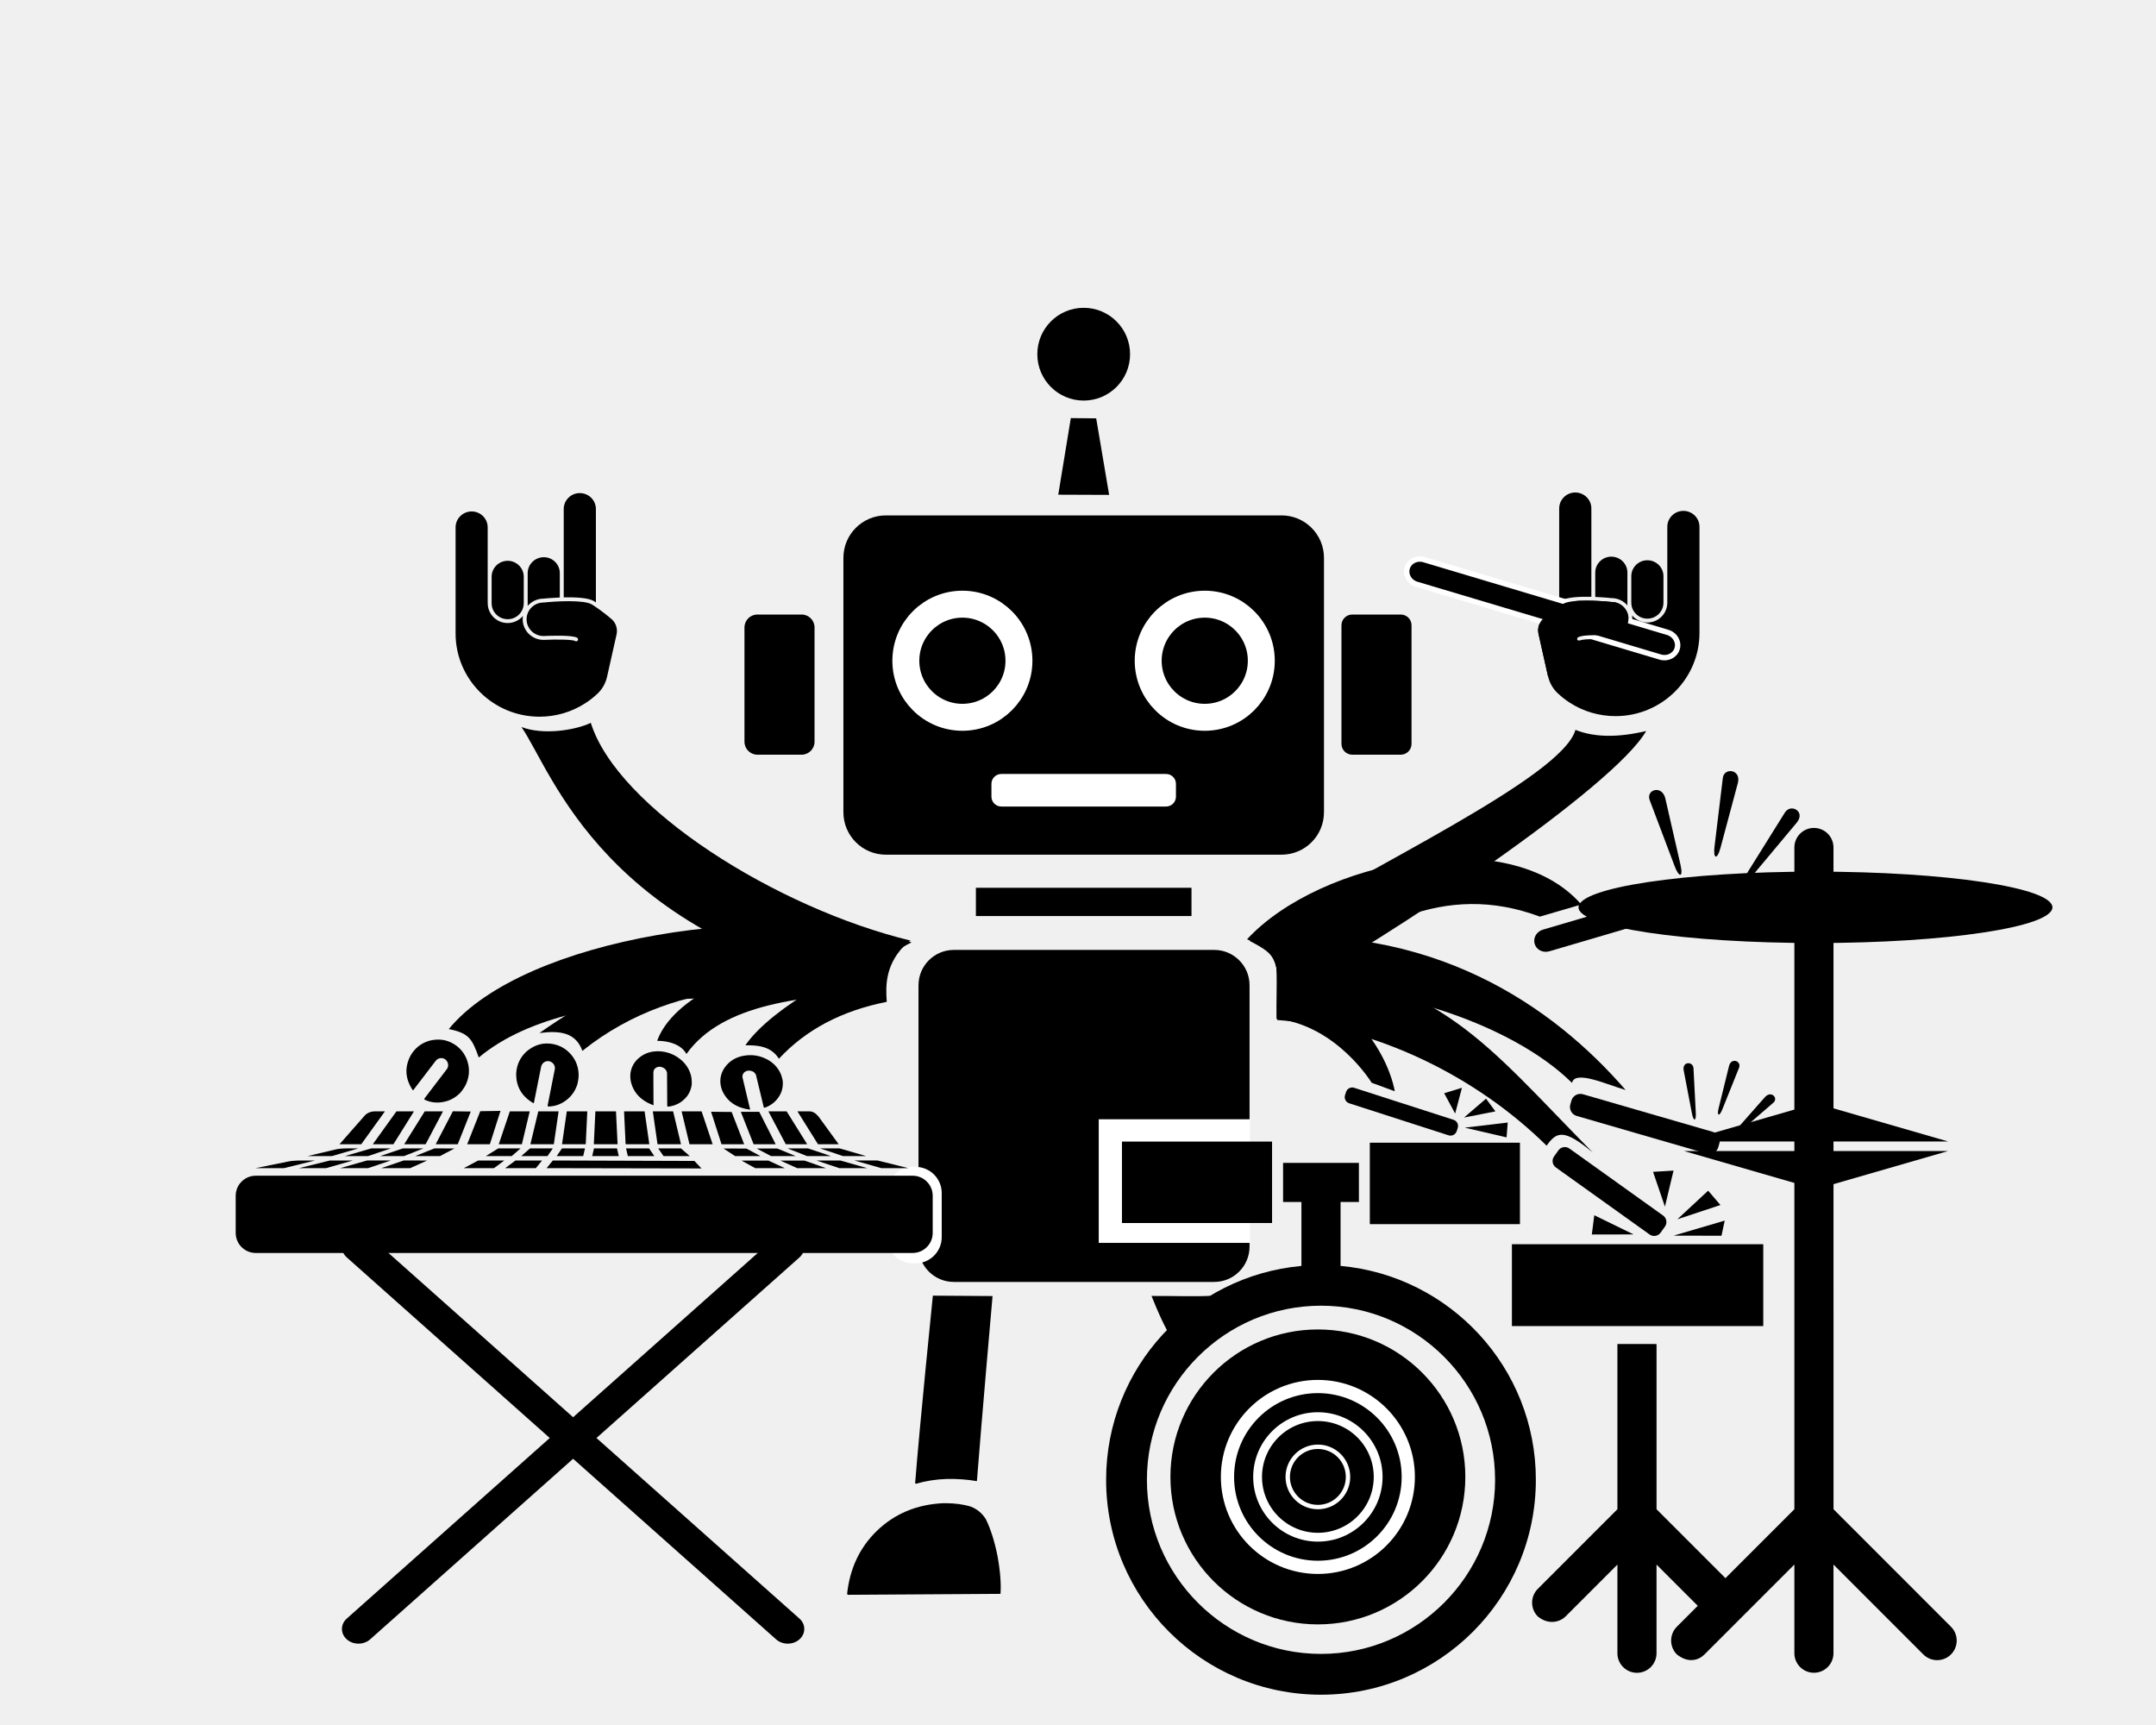
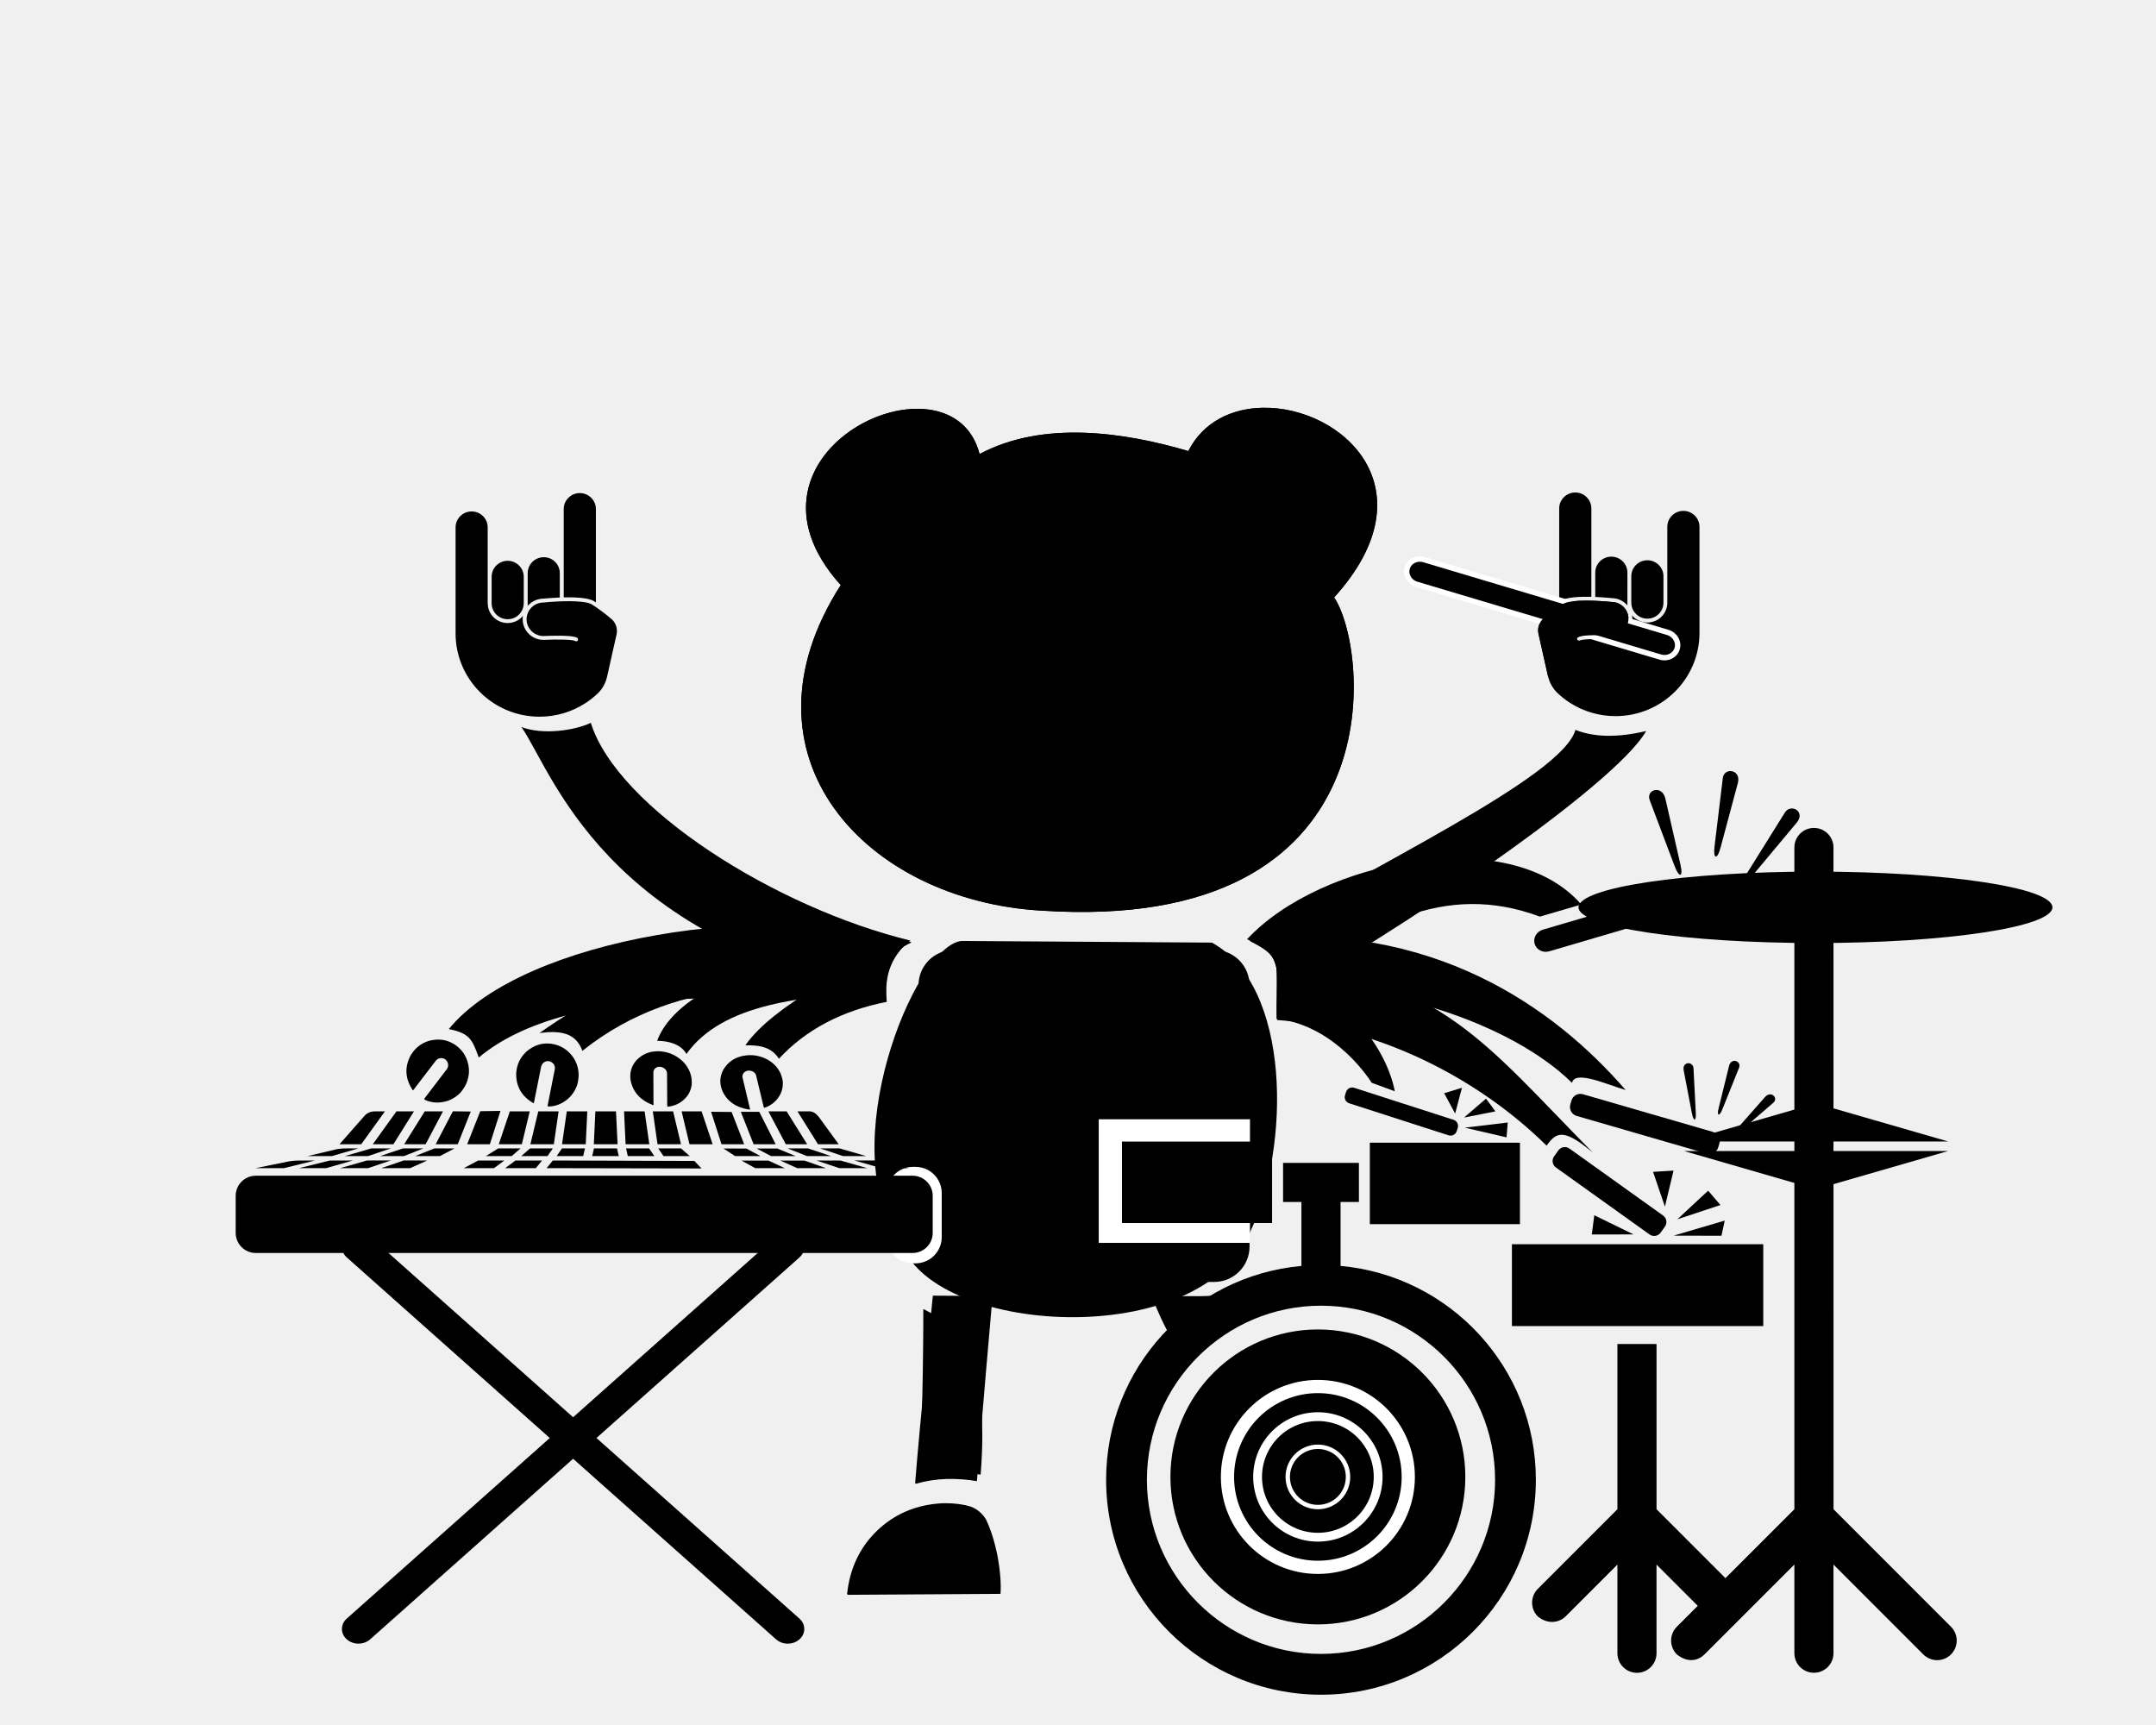
<svg xmlns="http://www.w3.org/2000/svg" version="1.1" viewBox="-5 -10 100 80" id="svg230" width="100" height="80">
  <defs id="defs234" />
-   <g id="head-group">
+   <g id="robot-head-group" display="none">
    <rect id="neck" width="10" height="1.311" x="40.264" y="31.172" />
    <rect id="head" width="22.29" height="15.734" x="34.119" y="13.903" rx="1.967" />
    <circle style="stroke:#ffffff;stroke-width:1.25;" id="right-eye" cx="39.638" cy="20.643" r="2.623" class="invert-stroke" />
    <circle style="stroke:#ffffff;stroke-width:1.25;" id="left-eye" cx="50.879" cy="20.643" r="2.623" class="invert-stroke" />
    <rect id="mouth" width="8.558" height="1.51" x="40.985" y="25.894" rx="0.458" style="fill:#ffffff;" class="invert-fill" />
    <rect id="ear-right" width="3.25" height="6.5" x="29.53" y="18.5" rx="0.6" />
    <rect id="ear-left" width="3.25" height="6.5" x="57.22" y="18.5" rx="0.5" />
    <g id="antenna-group">
      <circle id="antenna-ball" cx="45.264" cy="6.426" r="2.151" />
      <path d="m 44.084,12.942 0.583,-3.552 1.177,0.012 0.6,3.549 z" id="antenna" />
    </g>
  </g>
-   <g id="torso-limbs-group">
+   <g id="unicorse-head-group" display="none">
+     <path d="m 32.596,15.441 c 0.044,-0.565 -2.598,1.38 0.521,-3.528 C 31.406,9.583 31.893,8.716 36.286,9.882 35.053,5.153 36.89,8.851 45.253,9.032 c 5.732,-2.032 10.482,0.792 10.276,1.764 5.484,-3.584 3.211,0.502 2.501,1.644 2.665,3.602 -2.033,14.234 0.861,18.788 1.728,2.718 -1.76,0.264 -1.716,0.57 1.753,3.277 0.92,3.278 -0.152,2.976 4.125,12.426 1.504,12.696 0.369,11.61 0.15,0.946 2.23,5.102 -3.289,-0.036 L 53.992,32.192 37.288,32.175 37.042,47.015 c -3.459,3.303 -3.216,1.381 -3.28,-0.538 -4.557,4.515 0.292,-7.321 1.063,-12.16 -2.52,3.401 -2.159,0.211 -1.279,-2.095 -2.589,2.019 -0.261,-2.354 -0.359,-3.573 -3.817,3.69 1.4,-7.428 -0.59,-13.208 z" id="unicorse-mane" style="stroke-width:3.78" />
+     <path id="unicorse-head" style="fill:#000000;fill-opacity:1;stroke:#ffffff;stroke-width:0.634;stroke-opacity:1" d="m 35.184,16.494 c 1.019,-3.923 4.783,-4.181 6.282,-2.375 2.317,-0.772 4.682,-0.918 7.116,-0.17 3.35,-2.865 6.317,0.316 6.486,2.318 9.704,-2.276 9.984,6.658 0.614,7.237 0.216,1.888 -1.033,7.504 -3.152,9.075 L 37.861,32.535 C 37.441,30.987 35.081,28.907 34.973,27.014 l -0.176,-3.069 c -10.093,-1.145 -8.938,-10.008 0.387,-7.452 z" class="invert-stroke" />
+     <path id="unicorse-right-eye" class="invert-stroke" d="m 39.565,20.156 c -0.375,2.452 -1.062,2.865 -2.346,2.703 -0.892,-0.112 -1.916,-1.558 -1.603,-3.32 0.327,-1.844 1.341,-2.792 2.57,-2.632 1.237,0.161 1.619,1.721 1.38,3.249 z" style="opacity:1;stroke:#ffffff;stroke-width:1.247" />
+     <path id="unicorse-left-eye" class="invert-stroke" d="m 51.153,20.147 c 0.375,2.452 1.062,2.865 2.346,2.703 0.892,-0.112 1.916,-1.558 1.603,-3.32 -0.327,-1.844 -1.341,-2.792 -2.57,-2.632 -1.237,0.161 -1.619,1.721 -1.38,3.249 z" style="stroke:#ffffff;stroke-width:1.247" />
+     <path id="unicorse-nose" style="fill:#ffffff;stroke-width:3.78" d="m 41.732,15.509 0.948,0.077 c -3.223,3.521 -2.955,9.375 -1.6,10.292 1.28,0.866 7.045,1.266 8.733,-0.153 1.247,-1.049 1.78,-5.927 -1.747,-10.183 l 0.769,-0.032 c 4.072,2.463 3.745,9.592 1.404,11.272 -2.698,1.577 -7.815,1.361 -9.956,-0.132 -2.49,-1.872 -1.764,-9.997 1.892,-11.14 z" class="invert-fill" />
+     <path id="unicorse-mouth" style="fill:#ffffff;stroke-width:3.78" class="invert-fill" d="m 49.206,28.218 c 0.503,-0.3 0.73,0.838 0.458,1.052 -2.98,1.703 -5.723,2.182 -8.353,-0.241 -0.351,-0.291 0.129,-1.036 0.474,-0.806 2.814,1.965 5.245,1.382 7.421,-0.005 z" />
+     <path d="m 42.133,10.473 c 0.094,-0.565 0.306,-0.772 0.521,-1.325 -0.059,-0.778 -0.774,-2.997 0.567,-4.634 -1.183,-0.624 -0.448,-5.988 1.658,-5.907 1.677,0.071 1.621,4.146 1.416,5.118 1.028,1.422 1.309,4.657 0.599,5.799 0.198,0.313 0.383,0.639 0.447,1.086 l -2.464,1.107 z" id="unicorse-horn" class="invert-stroke" style="stroke:#ffffff;stroke-width:0.378;stroke-opacity:1" />
+     <path d="m 43.58,33.365 c -3.355,1.851 -0.352,-1.187 -1.134,-3.421 1.689,1.062 3.947,0.574 6.196,-0.236 1.827,1.432 1.203,5.08 -0.702,1.974 0.006,4.937 -1.82,5.448 -2.055,1.848 1.161,6.58 -2.798,3.826 -2.305,-0.165 z" id="unicorse-goatee" class="invert-stroke" style="stroke:#ffffff;stroke-width:0.378;stroke-opacity:1" />
+     <ellipse style="opacity:1;fill:#ffffff;stroke:none;stroke-width:0.626;stroke-linecap:square" id="unicorse-right-eyeball" cx="38.401" cy="20.097" rx="1.09" ry="1.69" class="invert" />
+     <ellipse style="fill:#ffffff;stroke:none;stroke-width:0.613;stroke-linecap:square" id="unicorse-left-eyeball" cx="52.386" cy="20.097" rx="1.063" ry="1.663" class="invert" />
+   </g>
+   <g id="panda-head-group">
+     <path id="panda-head" d="m 53.579,8.911 c -1.428,0.024 -2.77,0.641 -3.461,2.008 -2.963,-0.87 -6.726,-1.439 -9.684,0.139 -1.303,-5.063 -12.054,-0.143 -6.438,6.076 -5.076,7.921 1.143,14.639 9.33,15.1 16.453,1.071 15.196,-12.08 13.553,-14.527 4.574,-5.047 0.35,-8.856 -3.301,-8.795 z m -7.646,2.266 c 9.516,0.081 13.209,11.478 8.7,16.792 C 43.524,35.379 34.558,27.689 33.54,25.056 c -1.093,-3.521 2.122,-11.887 9.246,-13.532 1.114,-0.246 2.162,-0.356 3.146,-0.348 z" />
+     <path d="m 38.735,17.977 c -2.761,0.025 -5.285,6.189 -2.213,6.635 3.265,0.405 5.991,-6.426 2.311,-6.633 -0.033,-0.001 -0.065,-0.002 -0.098,-0.002 z m -0.34,3.066 c 0.011,-1.93e-4 0.021,-4.65e-4 0.031,0 0.887,0.05 0.451,1.518 -0.336,1.42 -0.738,-0.107 -0.351,-1.408 0.305,-1.42 z" id="panda-right-eye" />
+     <path id="panda-left-eye" d="m 46.651,17.805 c -0.041,5.44e-4 -0.081,0.002 -0.123,0.004 -3.614,0.072 -1.889,7.826 2.832,7.537 3.383,-0.057 2.512,-7.61 -2.709,-7.541 z m 0.145,3.344 c 1.04,-0.014 1.103,1.516 0.452,1.531 -1.293,0.079 -1.442,-1.512 -0.452,-1.531 z" />
+     <path id="panda-mouth" class="invert-fill" d="m 44.901,27.62 c -2.312,1.025 -5.165,0.895 -6.043,-0.545 -0.078,-0.382 0.271,-1.036 0.859,-0.603 0.973,0.708 0.682,0.788 1.705,0.74 0.085,-0.004 0.038,-0.46 -0.147,-1.101 -3.301,-2.281 -0.491,-2.306 0.356,-2.363 1.928,-0.129 2.869,0.555 0.486,2.31 -0.005,0.471 0.18,1.055 0.285,1.035 0.69,0.246 1.443,-0.071 2.433,-0.702 0.284,-0.421 1.036,0.53 0.067,1.23 z" style="stroke-width:3.78" />
+     <path id="panda-head-solid" d="M 53.578 8.91 C 52.15 8.934 50.81 9.551 50.119 10.918 C 47.156 10.048 43.393 9.479 40.436 11.057 C 39.132 5.993 28.38 10.914 33.996 17.133 C 28.92 25.054 35.141 31.772 43.328 32.232 C 59.781 33.304 58.524 20.152 56.881 17.705 C 61.455 12.658 57.229 8.849 53.578 8.91 z M 37.773 10.092 C 38.785 10.143 39.257 10.885 39.457 11.566 C 37.053 12.182 35.734 13.986 34.732 15.68 C 33.675 15.125 32.67 12.952 35.311 10.908 C 36.365 10.278 37.166 10.061 37.773 10.092 z M 53.58 10.15 C 54.409 10.154 55.445 10.528 56.66 11.445 C 58.221 13.193 57.627 13.817 56.338 16.09 C 55.509 14.277 53.115 12.006 51.598 11.316 C 51.947 10.659 52.564 10.202 53.418 10.154 C 53.471 10.151 53.525 10.15 53.58 10.15 z " />
+   </g>
+   <g id="robot-bodygroup">
    <rect id="torso" width="15.355" height="15.398" x="37.602" y="34.054" ry="1.639" />
    <path d="m 48.41,50.103 c 0.618,1.53 0.679,1.433 1.014,2.212 l 1.808,-1.312 c 0,0 0.406,0.419 -0.087,-0.906 -0.752,0.038 -1.64,9.45e-4 -2.735,0.005 z" id="leg-left" />
    <path d="m 41.038,50.107 -2.77,-0.019 c 0,0 -0.608,5.96 -0.822,8.701 l 0.038,0.023 c 0.456,-0.133 0.935,-0.207 1.434,-0.223 0.487,-0.01 0.953,0.026 1.393,0.102 0.209,-2.709 0.726,-8.586 0.726,-8.586 z" id="leg-right" />
    <path d="m 38.854,59.714 h -0.118 c -1.222,0.059 -2.246,0.489 -3.076,1.293 -0.789,0.771 -1.245,1.741 -1.37,2.917 l 0.038,0.038 7.078,-0.044 c 0.033,-0.474 -0.013,-1.068 -0.143,-1.775 -0.136,-0.671 -0.315,-1.234 -0.538,-1.69 -0.174,-0.277 -0.407,-0.469 -0.694,-0.579 -0.33,-0.105 -0.725,-0.159 -1.178,-0.161 z" id="right-foot" />
    <g id="right-arm-group">
      <path d="m 22.403,23.523 c -0.709,0.34 -2.205,0.583 -3.217,0.193 1.448,2.092 3.789,9.794 16.752,12.349 0.002,-1.05 0.302,-1.919 1.299,-2.443 C 30.997,32.114 23.634,27.469 22.403,23.523 Z" id="right-arm" />
      <path id="right-devel-hand" d="m 21.893,12.867 c -0.411,0 -0.746,0.331 -0.746,0.738 v 4.1 c 0.534,-0.012 1.146,0.013 1.408,0.178 0.028,0.018 0.057,0.037 0.084,0.055 v -4.332 c 0,-0.407 -0.335,-0.738 -0.746,-0.738 z m -5.016,0.852 c -0.411,0 -0.746,0.331 -0.746,0.738 v 4.922 c 0,2.127 1.745,3.859 3.893,3.859 0.756,0 1.49,-0.216 2.121,-0.623 0.205,-0.132 0.399,-0.285 0.576,-0.453 0.217,-0.207 0.368,-0.475 0.436,-0.777 l 0.441,-1.965 c 0.065,-0.292 -0.054,-0.591 -0.301,-0.764 -0.003,-0.002 -0.005,-0.005 -0.008,-0.008 -0.004,-0.003 -0.366,-0.319 -0.832,-0.613 -0.371,-0.234 -1.742,-0.146 -2.238,-0.092 -0.003,5.39e-4 -0.006,0 -0.01,0 -0.433,0 -0.785,0.348 -0.785,0.777 0,0.429 0.353,0.777 0.785,0.777 0.314,-0.015 1.366,-0.052 1.564,0.084 0.041,0.028 0.052,0.084 0.023,0.125 -0.028,0.041 -0.084,0.05 -0.125,0.021 -0.101,-0.069 -0.837,-0.08 -1.459,-0.051 -0.537,0 -0.969,-0.429 -0.969,-0.957 0,-0.053 0.005,-0.105 0.014,-0.156 -0.17,0.201 -0.426,0.332 -0.711,0.332 -0.51,0 -0.924,-0.412 -0.924,-0.918 v -0.008 c -5.44e-4,-0.004 -0.002,-0.008 -0.002,-0.012 V 14.469 c 0,-0.002 0.002,-0.004 0.002,-0.006 0,-0.002 -0.002,-0.004 -0.002,-0.006 0,-0.407 -0.333,-0.738 -0.744,-0.738 z m 3.344,2.123 c -0.411,0 -0.746,0.331 -0.746,0.738 v 1.521 c 0.176,-0.205 0.438,-0.336 0.73,-0.338 0.051,-0.005 0.368,-0.037 0.76,-0.053 v -1.131 c 0,-0.407 -0.333,-0.738 -0.744,-0.738 z m -1.674,0.166 c -0.411,0 -0.744,0.333 -0.744,0.74 v 1.211 c 0,0.002 -0.001,0.005 -0.002,0.008 5.44e-4,0.004 0.002,0.008 0.002,0.012 0,0.407 0.333,0.738 0.744,0.738 0.411,0 0.744,-0.331 0.744,-0.738 0,-0.004 0.001,-0.008 0.002,-0.012 v -1.219 c 0,-0.407 -0.335,-0.74 -0.746,-0.74 z" />
    </g>
    <g id="left-arm-group" class="arm-group">
      <path d="m 52.962,33.636 c 1.267,0.664 1.288,0.817 1.323,2.641 5.187,-2.814 15.574,-9.762 17.068,-12.375 -1.332,0.316 -2.42,0.292 -3.28,-0.053 -0.63,2.221 -9.604,6.356 -15.111,9.787 z" id="left-arm" />
      <g id="left-hand">
        <path id="drum-devil-hand" d="m 66.658,18.63 c 0.003,-0.002 0.005,-0.004 0.008,-0.006 0.004,-0.003 0.366,-0.32 0.832,-0.615 0.371,-0.234 1.741,-0.146 2.238,-0.092 0.003,5.4e-4 0.006,5.4e-4 0.01,5.4e-4 0.433,0 0.785,0.349 0.785,0.778 0,0.429 -0.352,0.778 -0.785,0.778 -0.314,-0.015 -1.367,-0.053 -1.565,0.083 -0.041,0.028 -0.051,0.084 -0.023,0.124 0.028,0.041 0.085,0.051 0.125,0.023 0.101,-0.069 0.836,-0.08 1.458,-0.051 0.537,0 0.97,-0.429 0.97,-0.957 0,-0.053 -0.005,-0.105 -0.014,-0.156 0.17,0.201 0.425,0.331 0.711,0.331 0.51,0 0.925,-0.412 0.925,-0.917 0,-0.003 -5.44e-4,-0.005 -5.44e-4,-0.008 5.44e-4,-0.004 0.001,-0.008 0.001,-0.012 v -3.49 c 0,-0.002 -5.45e-4,-0.004 -5.45e-4,-0.006 0,-0.002 5.45e-4,-0.004 5.45e-4,-0.006 0,-0.407 0.334,-0.739 0.746,-0.739 0.411,0 0.746,0.332 0.746,0.739 v 4.922 c 0,2.127 -1.746,3.858 -3.893,3.858 -0.756,0 -1.49,-0.215 -2.121,-0.622 -0.205,-0.132 -0.398,-0.284 -0.575,-0.453 -0.217,-0.207 -0.368,-0.476 -0.436,-0.778 l -0.441,-1.965 c -0.065,-0.292 0.052,-0.591 0.299,-0.764 z m 5.497,-0.689 c -5.44e-4,0.004 -0.001,0.008 -0.001,0.012 0,0.407 -0.334,0.738 -0.745,0.738 -0.411,0 -0.745,-0.331 -0.745,-0.738 0,-0.004 -5.45e-4,-0.009 -0.001,-0.012 v -1.219 c 0,-0.407 0.334,-0.739 0.746,-0.739 0.411,0 0.746,0.332 0.746,0.739 v 1.213 c 0,0.002 5.45e-4,0.004 0.001,0.007 z m -1.673,0.136 c -0.176,-0.205 -0.438,-0.337 -0.73,-0.338 -0.051,-0.005 -0.369,-0.038 -0.761,-0.054 v -1.13 c 0,-0.407 0.334,-0.739 0.746,-0.739 0.411,0 0.746,0.332 0.746,0.739 z m -3.08,-0.219 c -0.028,0.018 -0.056,0.036 -0.083,0.053 v -4.332 c 0,-0.407 0.334,-0.739 0.746,-0.739 0.411,0 0.746,0.332 0.746,0.739 v 4.099 c -0.534,-0.012 -1.146,0.015 -1.408,0.179 z" />
        <rect style="stroke:#ffffff;stroke-width:0.25" id="drum-devil-stick" width="13.067" height="1.194" x="-75.493" y="-2.176" rx="0.633" transform="matrix(-0.9582127,-0.2860566,-0.2860566,0.9582127,0,0)" class="invert-stroke" />
        <path d="m 66.658,18.63 c 0.003,-0.002 0.005,-0.004 0.008,-0.006 0.004,-0.003 0.366,-0.32 0.832,-0.615 0.371,-0.234 1.741,-0.146 2.238,-0.092 0.003,5.4e-4 0.006,5.4e-4 0.01,5.4e-4 0.433,0 0.785,0.349 0.785,0.778 0,0.429 -0.352,0.778 -0.785,0.778 -0.314,-0.015 -1.367,-0.053 -1.565,0.083 -0.041,0.028 -0.051,0.084 -0.023,0.124 0.028,0.041 0.125,0.023 0.125,0.023 l -1.485,1.655 -0.441,-1.965 c -0.065,-0.292 0.052,-0.591 0.299,-0.764 z" id="drum-devil-thumb" />
      </g>
    </g>
  </g>
+   <path id="panda-torso" d="M 39.592 33.639 C 37.369 33.887 33.637 43.354 36.75 47.5 C 38.066 51.954 50.796 52.745 53.004 47.09 C 54.847 43.176 54.897 35.747 51.211 33.715 L 39.592 33.639 z M 41.004 35.391 L 49.531 35.453 C 52.236 37.077 52.198 43.013 50.846 46.141 C 49.226 50.659 39.884 50.026 38.918 46.467 C 36.633 43.154 39.373 35.589 41.004 35.391 z " />
+   <path d="m 49.107,51.479 c 0.618,1.53 0.034,-0.126 0.369,0.654 l 1.862,-1.124 c 0,0 0.379,0.768 -0.114,-0.556 -1.572,0.953 -0.967,0.584 -2.117,1.026 z" id="panda-leg-left" style="stroke-width:3.78" />
+   <path d="m 40.596,52.185 -2.77,-1.478 c 0,0 0.006,5.038 -0.207,7.78 l 0.038,0.023 c 0.456,-0.133 0.935,-0.207 1.434,-0.223 0.487,-0.01 0.953,0.026 1.393,0.102 0.226,-2.863 -0.138,-3.344 0.112,-6.205 z" id="panda-leg-right" />
  <g id="synth-group">
    <path d="m 32.08,47.352 c -0.299,-0.266 -0.784,-0.266 -1.083,0 l -9.415,8.375 -9.414,-8.375 c -0.299,-0.266 -0.784,-0.266 -1.083,0 -0.299,0.266 -0.299,0.697 0,0.963 l 9.414,8.375 -9.415,8.374 c -0.299,0.266 -0.299,0.697 0,0.963 0.15,0.134 0.346,0.2 0.542,0.2 0.196,0 0.392,-0.066 0.542,-0.199 l 9.414,-8.375 9.414,8.374 c 0.15,0.134 0.346,0.2 0.542,0.2 0.196,0 0.392,-0.066 0.542,-0.199 0.299,-0.266 0.299,-0.697 0,-0.963 l -9.415,-8.375 9.415,-8.374 c 0.299,-0.267 0.299,-0.697 0,-0.964 z" id="keyboard-stand" />
    <g id="synth-body-group">
      <rect style="fill:#ffffff" id="synth-body-bg" width="2.55" height="4.473" x="36.129" y="44.116" ry="1.214" class="invert-fill" />
      <rect id="synth-body" width="32.329" height="3.583" x="5.932" y="44.526" ry="0.932" />
    </g>
    <path id="synth-controls" d="m 18.214,41.52 -0.938,0.014 -0.607,1.533 h 1.051 z m -2.209,0.018 -0.797,1.529 h 0.994 0.029 l 0.604,-1.518 z m 16.537,0.002 c -0.032,-0.002 -0.068,-0.002 -0.105,0.002 h -0.449 l 0.953,1.525 h 0.959 L 32.986,41.809 c -0.111,-0.127 -0.218,-0.258 -0.443,-0.27 z m -20.158,0.002 c -0.186,0 -0.36,0.074 -0.469,0.197 l -1.168,1.328 h 1.008 l 1.098,-1.525 z m 1.004,0 -1.098,1.525 h 0.957 l 0.953,-1.525 z m 1.312,0 -0.953,1.525 h 0.994 l 0.805,-1.525 z m 3.947,0 -0.514,1.525 h 1.072 l 0.365,-1.525 z m 1.32,0 -0.367,1.525 h 1.088 l 0.221,-1.525 z m 1.322,0 -0.221,1.525 h 1.1 l 0.072,-1.525 z m 1.326,0 -0.072,1.525 h 1.102 l -0.074,-1.525 z m 1.33,0 0.072,1.525 h 1.1 L 24.898,41.541 Z m 1.334,0 0.219,1.525 h 1.088 l -0.365,-1.525 z m 1.336,0 0.365,1.525 H 28.054 l -0.512,-1.525 z m 4.025,0 0.807,1.525 h 0.992 l -0.953,-1.525 z m -2.658,0.018 0.484,1.508 h 1.051 l -0.582,-1.498 z m 1.379,0.002 0.594,1.506 h 0.029 0.994 L 30.216,41.563 Z m -18.26,1.697 c -0.208,0 -0.404,0.018 -0.525,0.047 L 9.269,43.615 h 1.127 l 1.23,-0.357 z m 1.123,0 -1.23,0.357 h 1.072 l 1.066,-0.357 z m 1.467,0 -1.064,0.357 h 1.111 l 0.9,-0.357 z m 1.461,0 -0.893,0.357 h 1.113 0.033 l 0.676,-0.355 z m 2.957,0 -0.574,0.357 h 1.199 l 0.41,-0.357 z m 1.477,0 -0.41,0.357 h 1.219 l 0.246,-0.357 z m 1.48,0 -0.246,0.357 h 1.23 l 0.082,-0.357 z m 1.484,0 -0.082,0.357 h 1.232 l -0.082,-0.357 z m 1.488,0 0.082,0.357 h 1.229 L 25.105,43.258 Z m 1.492,0 0.246,0.357 h 1.217 l -0.408,-0.357 z m 6,0 0.902,0.357 h 1.111 l -1.066,-0.357 z m 1.508,0 1.064,0.357 h 1.072 l -1.229,-0.357 z m -4.482,0.004 0.543,0.354 h 1.174 l -0.65,-0.35 z m 1.543,0.002 0.666,0.352 h 0.031 1.113 l -0.854,-0.352 z m -16.371,0.553 -1.043,0.357 h 1.301 0.037 l 0.791,-0.354 z m -4.736,0.002 c -0.243,0 -0.471,0.016 -0.613,0.045 l -1.529,0.311 h 1.318 l 1.438,-0.355 z m 1.312,0 -1.437,0.355 H 10.123 l 1.246,-0.355 z m 1.717,0 -1.246,0.355 h 1.299 L 13.128,43.818 Z m 5.162,0 -0.672,0.355 h 1.402 l 0.479,-0.355 z m 1.727,0 -0.48,0.355 h 1.424 l 0.289,-0.355 z m 1.73,0 -0.287,0.355 7.184,0.014 -0.33,-0.348 z m 12.23,0 1.055,0.355 h 1.299 l -1.246,-0.355 z m 1.762,0 1.244,0.355 h 1.254 L 35.697,43.818 Z m -5.238,0.004 0.635,0.352 h 1.373 L 30.642,43.824 Z m 1.803,0 0.779,0.352 h 0.037 1.301 l -0.998,-0.352 z" />
  </g>
  <g id="drumkit-group">
    <path d="m 80.041,30.035 v -0.731 c 0,-0.501 -0.406,-0.907 -0.907,-0.907 -0.501,0 -0.907,0.406 -0.907,0.907 V 30.499 59.994 L 75.03,63.19 71.834,59.994 v -7.662 l -1.815,-6.05e-4 v 7.662 l -3.691,3.692 c -0.354,0.354 -0.354,0.928 0,1.283 0.523,0.422 1.049,0.235 1.284,0 l 2.407,-2.408 v 4.112 c 0,0.501 0.406,0.907 0.907,0.907 0.501,0 0.907,-0.406 0.907,-0.907 v -4.113 l 1.913,1.913 -0.97,0.97 c -0.354,0.354 -0.354,0.928 0,1.283 0.523,0.422 1.008,0.276 1.284,0 l 4.167,-4.167 v 4.112 c 0,0.501 0.406,0.907 0.907,0.907 0.501,0 0.907,-0.406 0.907,-0.907 v -4.111 l 4.166,4.167 c 0.177,0.177 0.409,0.266 0.642,0.266 0.232,0 0.465,-0.088 0.642,-0.266 0.354,-0.354 0.354,-0.928 0,-1.283 L 80.043,59.994 Z M 66.236,58.629 c 0,5.504 -4.462,9.966 -9.966,9.966 -5.505,0 -9.966,-4.462 -9.966,-9.966 0,-5.198 3.979,-9.462 9.059,-9.919 v -2.965 h -0.851 v -1.815 h 3.517 l 6.1e-4,1.814 h -0.851 v 2.965 c 5.078,0.459 9.058,4.723 9.058,9.92 z m -1.891,0 c 0,-4.453 -3.622,-8.075 -8.074,-8.075 -4.453,0 -8.075,3.622 -8.075,8.075 0,4.452 3.622,8.074 8.075,8.074 4.453,0 8.075,-3.622 8.075,-8.075 z" id="drumkit-frame" />
    <rect id="snare-drum" width="11.658" height="3.796" x="65.126" y="47.703" />
    <rect id="low-tom" width="6.962" height="3.777" x="58.536" y="42.995" />
    <g id="high-tom-group">
      <rect style="fill:#ffffff;stroke-width:1.16" id="high-tom-bg" width="7.015" height="5.733" x="45.962" y="41.908" class="invert-fill" />
      <rect id="high-tom" width="6.962" height="3.777" x="47.039" y="42.943" />
    </g>
    <circle id="kick-drum" cx="56.126" cy="58.495" r="6.839" />
    <path id="hats" d="m 79.232,41.168 -6.125,1.77 h 12.252 z m -6.125,2.213 6.125,1.77 6.127,-1.77 z" />
    <ellipse id="cymbal" cx="79.205" cy="32.079" rx="10.991" ry="1.656" />
  </g>
  <g id="synth-play-group">
    <g id="synth-octave-4" class="note-group" transform="translate(0.2796571)">
      <path d="m 15.537,37.725 c 0.968,0.193 1.086,0.485 1.39,1.318 4.624,-3.861 14.892,-2.498 18.743,-2.679 0.002,-0.885 -0.238,-1.938 1.317,-2.664 -6.401,-1.995 -17.97,-0.227 -21.45,4.024 z" id="octave-4-arm" />
      <path d="m 15.813,38.444 -0.054,-0.032 c -0.333,-0.203 -0.71,-0.251 -1.128,-0.145 -0.381,0.113 -0.671,0.343 -0.871,0.692 -0.283,0.544 -0.248,1.078 0.108,1.605 l 0.017,-9.9e-4 1.044,-1.365 c 0.018,-0.023 0.037,-0.043 0.058,-0.059 0.092,-0.068 0.192,-0.086 0.3,-0.053 0.101,0.033 0.171,0.108 0.21,0.227 0.021,0.084 0.01,0.166 -0.032,0.245 l -1.066,1.398 0.015,0.044 c 0.339,0.16 0.701,0.175 1.085,0.049 0.181,-0.065 0.345,-0.162 0.488,-0.291 0.08,-0.061 0.179,-0.186 0.296,-0.375 0.094,-0.17 0.153,-0.35 0.178,-0.542 0.007,-0.062 0.012,-0.126 0.01,-0.19 l -0.004,-0.095 c -0.005,-0.064 -0.014,-0.127 -0.027,-0.19 -0.086,-0.392 -0.295,-0.7 -0.627,-0.923 z" id="octave-4-hand" />
    </g>
    <g id="synth-octave-3" class="note-group" transform="translate(0.2796571)">
      <path d="m 19.743,37.908 c 0.988,-0.129 1.687,-0.006 1.99,0.827 4.624,-3.701 10.239,-3.023 13.87,-2.762 -0.025,-0.899 0.255,-1.738 1.394,-2.27 -7.284,-1.112 -13.032,1.219 -17.255,4.205 z" id="octave-3-arm" />
      <path d="m 20.28,38.404 -0.063,-0.005 c -0.389,-0.035 -0.748,0.087 -1.077,0.367 -0.292,0.269 -0.451,0.603 -0.477,1.005 -0.015,0.613 0.253,1.077 0.804,1.394 l 0.015,-0.008 0.337,-1.685 c 0.006,-0.028 0.014,-0.055 0.026,-0.079 0.053,-0.102 0.134,-0.162 0.246,-0.18 0.105,-0.015 0.201,0.022 0.289,0.111 0.056,0.066 0.082,0.144 0.079,0.235 l -0.341,1.725 0.032,0.033 c 0.375,-0.005 0.707,-0.151 0.996,-0.434 0.134,-0.138 0.238,-0.297 0.31,-0.476 0.045,-0.09 0.079,-0.246 0.101,-0.467 0.01,-0.194 -0.016,-0.382 -0.079,-0.565 -0.021,-0.059 -0.045,-0.119 -0.075,-0.175 l -0.045,-0.083 c -0.032,-0.055 -0.069,-0.108 -0.108,-0.159 -0.25,-0.314 -0.573,-0.499 -0.969,-0.553 z" id="octave-3-hand" />
    </g>
    <g id="synth-octave-2" class="note-group" transform="translate(0.2796571)">
      <path d="m 25.261,38.752 -0.062,0.002 c -0.382,0.006 -0.704,0.148 -0.966,0.425 -0.229,0.264 -0.317,0.573 -0.263,0.928 0.106,0.54 0.454,0.923 1.048,1.149 l 0.013,-0.009 -0.006,-1.513 c -5.5e-5,-0.025 0.003,-0.05 0.01,-0.072 0.031,-0.094 0.098,-0.155 0.202,-0.182 0.098,-0.023 0.198,-2.4e-5 0.3,0.071 0.067,0.053 0.107,0.119 0.122,0.199 l 0.009,1.548 0.038,0.026 c 0.36,-0.04 0.651,-0.2 0.875,-0.476 0.102,-0.134 0.172,-0.284 0.205,-0.447 0.026,-0.083 0.028,-0.223 0.005,-0.42 -0.029,-0.171 -0.091,-0.334 -0.187,-0.489 -0.032,-0.05 -0.067,-0.1 -0.106,-0.147 l -0.06,-0.069 c -0.042,-0.046 -0.087,-0.088 -0.135,-0.129 -0.302,-0.252 -0.65,-0.384 -1.043,-0.394 z" id="octave-2-arm" />
      <path d="m 36.897,33.661 c -8.838,0.737 -11.193,3.201 -11.695,4.608 0.53,0.001 1.114,0.165 1.357,0.612 1.685,-2.366 5.442,-2.679 9.102,-2.898 0.03,-0.964 0.322,-1.772 1.236,-2.322 z" id="octave-2-hand" />
    </g>
    <g id="synth-octave-1" class="note-group" transform="translate(0.2796571)">
      <path d="m 36.839,33.689 c -2.603,1.061 -6.288,2.97 -7.546,4.787 0.459,0.001 1.16,-0.008 1.555,0.625 1.254,-1.352 2.917,-2.226 5.002,-2.639 -0.053,-0.742 -0.092,-1.796 0.989,-2.773 z" id="octave-1-arm" />
      <path d="m 29.169,38.969 -0.06,0.016 c -0.37,0.092 -0.652,0.304 -0.844,0.633 -0.163,0.309 -0.178,0.63 -0.045,0.964 0.226,0.502 0.653,0.795 1.282,0.88 l 0.01,-0.011 -0.35,-1.472 c -0.006,-0.025 -0.009,-0.049 -0.006,-0.072 0.009,-0.099 0.06,-0.174 0.155,-0.223 0.091,-0.045 0.193,-0.045 0.309,2.52e-4 0.077,0.036 0.132,0.092 0.164,0.166 l 0.362,1.506 0.043,0.017 c 0.341,-0.121 0.589,-0.343 0.743,-0.663 0.069,-0.154 0.102,-0.315 0.098,-0.482 0.006,-0.087 -0.024,-0.224 -0.09,-0.41 -0.067,-0.16 -0.164,-0.304 -0.293,-0.434 -0.042,-0.041 -0.088,-0.082 -0.137,-0.119 l -0.074,-0.053 c -0.051,-0.035 -0.105,-0.066 -0.161,-0.095 -0.352,-0.177 -0.72,-0.226 -1.105,-0.146 z" id="octave-1-hand" />
    </g>
  </g>
  <g id="drum-play-group">
    <g id="cymbal_hitgroup" class="hit-group">
      <path d="m 52.842,33.56 c 1.112,0.526 1.47,0.686 1.463,2.69 3.955,-3.374 7.711,-5.384 12.117,-3.74 L 68.345,31.949 C 65.027,28.122 56.221,29.904 52.842,33.56 Z" id="cymbal-arm" />
      <rect id="cymbal-stick" width="9.176" height="1.047" x="53.968" y="50.544" rx="0.554" transform="rotate(-16.38247)" />
      <path d="m 71.517,27.109 1.15,3.043 c 0.206,0.56 0.419,0.568 0.276,-0.056 l -0.703,-3.073 c -0.158,-0.635 -0.907,-0.402 -0.723,0.086 z m 6.27,0.574 -1.699,2.721 c -0.317,0.497 -0.179,0.652 0.232,0.16 l 2.025,-2.423 c 0.41,-0.509 -0.286,-0.894 -0.558,-0.458 z m -2.879,-1.6 -0.383,3.162 c -0.076,0.58 0.115,0.674 0.278,0.064 l 0.805,-3.005 c 0.155,-0.626 -0.639,-0.727 -0.7,-0.221 z" id="cymbal-impact" />
    </g>
    <g id="hats_hitgroup" class="hit-group">
      <path d="m 52.861,33.524 c 1.472,0.764 1.476,1.042 1.443,2.32 4.628,-0.376 10.738,1.543 13.609,4.376 0.133,-0.61 1.615,0.077 2.487,0.331 -3.318,-3.828 -8.948,-7.861 -17.539,-7.027 z" id="hats-arm" />
      <rect id="hats-stick" width="7.144" height="1.047" x="76.626" y="20.098" rx="0.431" transform="rotate(16.15735)" />
      <path d="m 77.246,41.145 -1.592,1.377 c -0.29,0.255 -0.412,0.194 -0.137,-0.116 l 1.351,-1.531 c 0.286,-0.312 0.634,0.05 0.379,0.271 z m -3.698,-1.6 0.107,2.069 c 0.023,0.38 -0.102,0.426 -0.18,0.02 l -0.383,-2 c -0.072,-0.415 0.439,-0.421 0.456,-0.089 z m 2.113,-0.026 -0.769,1.915 c -0.138,0.353 -0.274,0.348 -0.176,-0.049 l 0.483,-1.956 c 0.108,-0.403 0.585,-0.217 0.462,0.09 z" id="hits-impact" />
    </g>
    <g id="toms_hitgroup" class="hit-group">
      <path d="m 54.208,34.925 c 0.024,0.861 -0.016,1.562 2.9e-5,2.318 2.813,0.33 4.411,2.971 4.411,2.971 l 1.072,0.395 c 0,0 -0.518,-3.776 -5.483,-5.684 z" id="toms-arm" />
      <rect id="toms-stick" width="5.442" height="0.755" x="67.131" y="20.765" rx="0.3" transform="rotate(17.86343)" />
      <path d="m 62.938,42.297 1.994,-0.238 -0.054,0.689 z m -0.031,-0.469 1.018,-0.876 0.435,0.59 z m -0.414,-0.185 -0.509,-0.942 0.824,-0.253 z" id="toms-impact" />
    </g>
    <g id="snare_hitgroup" class="hit-group">
      <path d="m 54.057,34.377 c 0.353,0.488 0.159,2.172 0.176,2.927 4.594,0.33 9.223,2.598 12.503,5.829 0.463,-0.659 0.807,-0.795 2.145,0.321 -5.112,-5.178 -6.853,-7.886 -14.824,-9.078 z" id="snare-arm" />
      <rect id="snare-stick" width="6.076" height="1.079" x="79.944" y="-4.245" rx="0.367" transform="rotate(35.57169)" />
      <path d="m 72.623,47.305 2.374,-0.698 -0.152,0.703 z m 0.177,-0.759 1.428,-1.326 0.57,0.665 z m -2.032,0.702 -1.936,0.004 0.114,-0.893 z m 1.455,-1.287 -0.551,-1.615 0.95,-0.057 z" id="snare-impact" />
    </g>
    <g id="kick_hitgroup">
      <circle id="kick-impact-1" cx="56.126" cy="58.495" r="1.398" style="fill:none;stroke:#ffffff;stroke-width:0.204;stroke-opacity:1" />
      <circle id="kick-impact-2" cx="56.126" cy="58.495" r="2.796" style="fill:none;fill-opacity:1;stroke:#ffffff;stroke-width:0.409;stroke-opacity:1" />
      <circle id="kick-impact-3" cx="56.126" cy="58.495" r="4.193" style="fill:none;fill-opacity:1;stroke:#ffffff;stroke-width:0.613;stroke-opacity:1" />
    </g>
  </g>
</svg>
